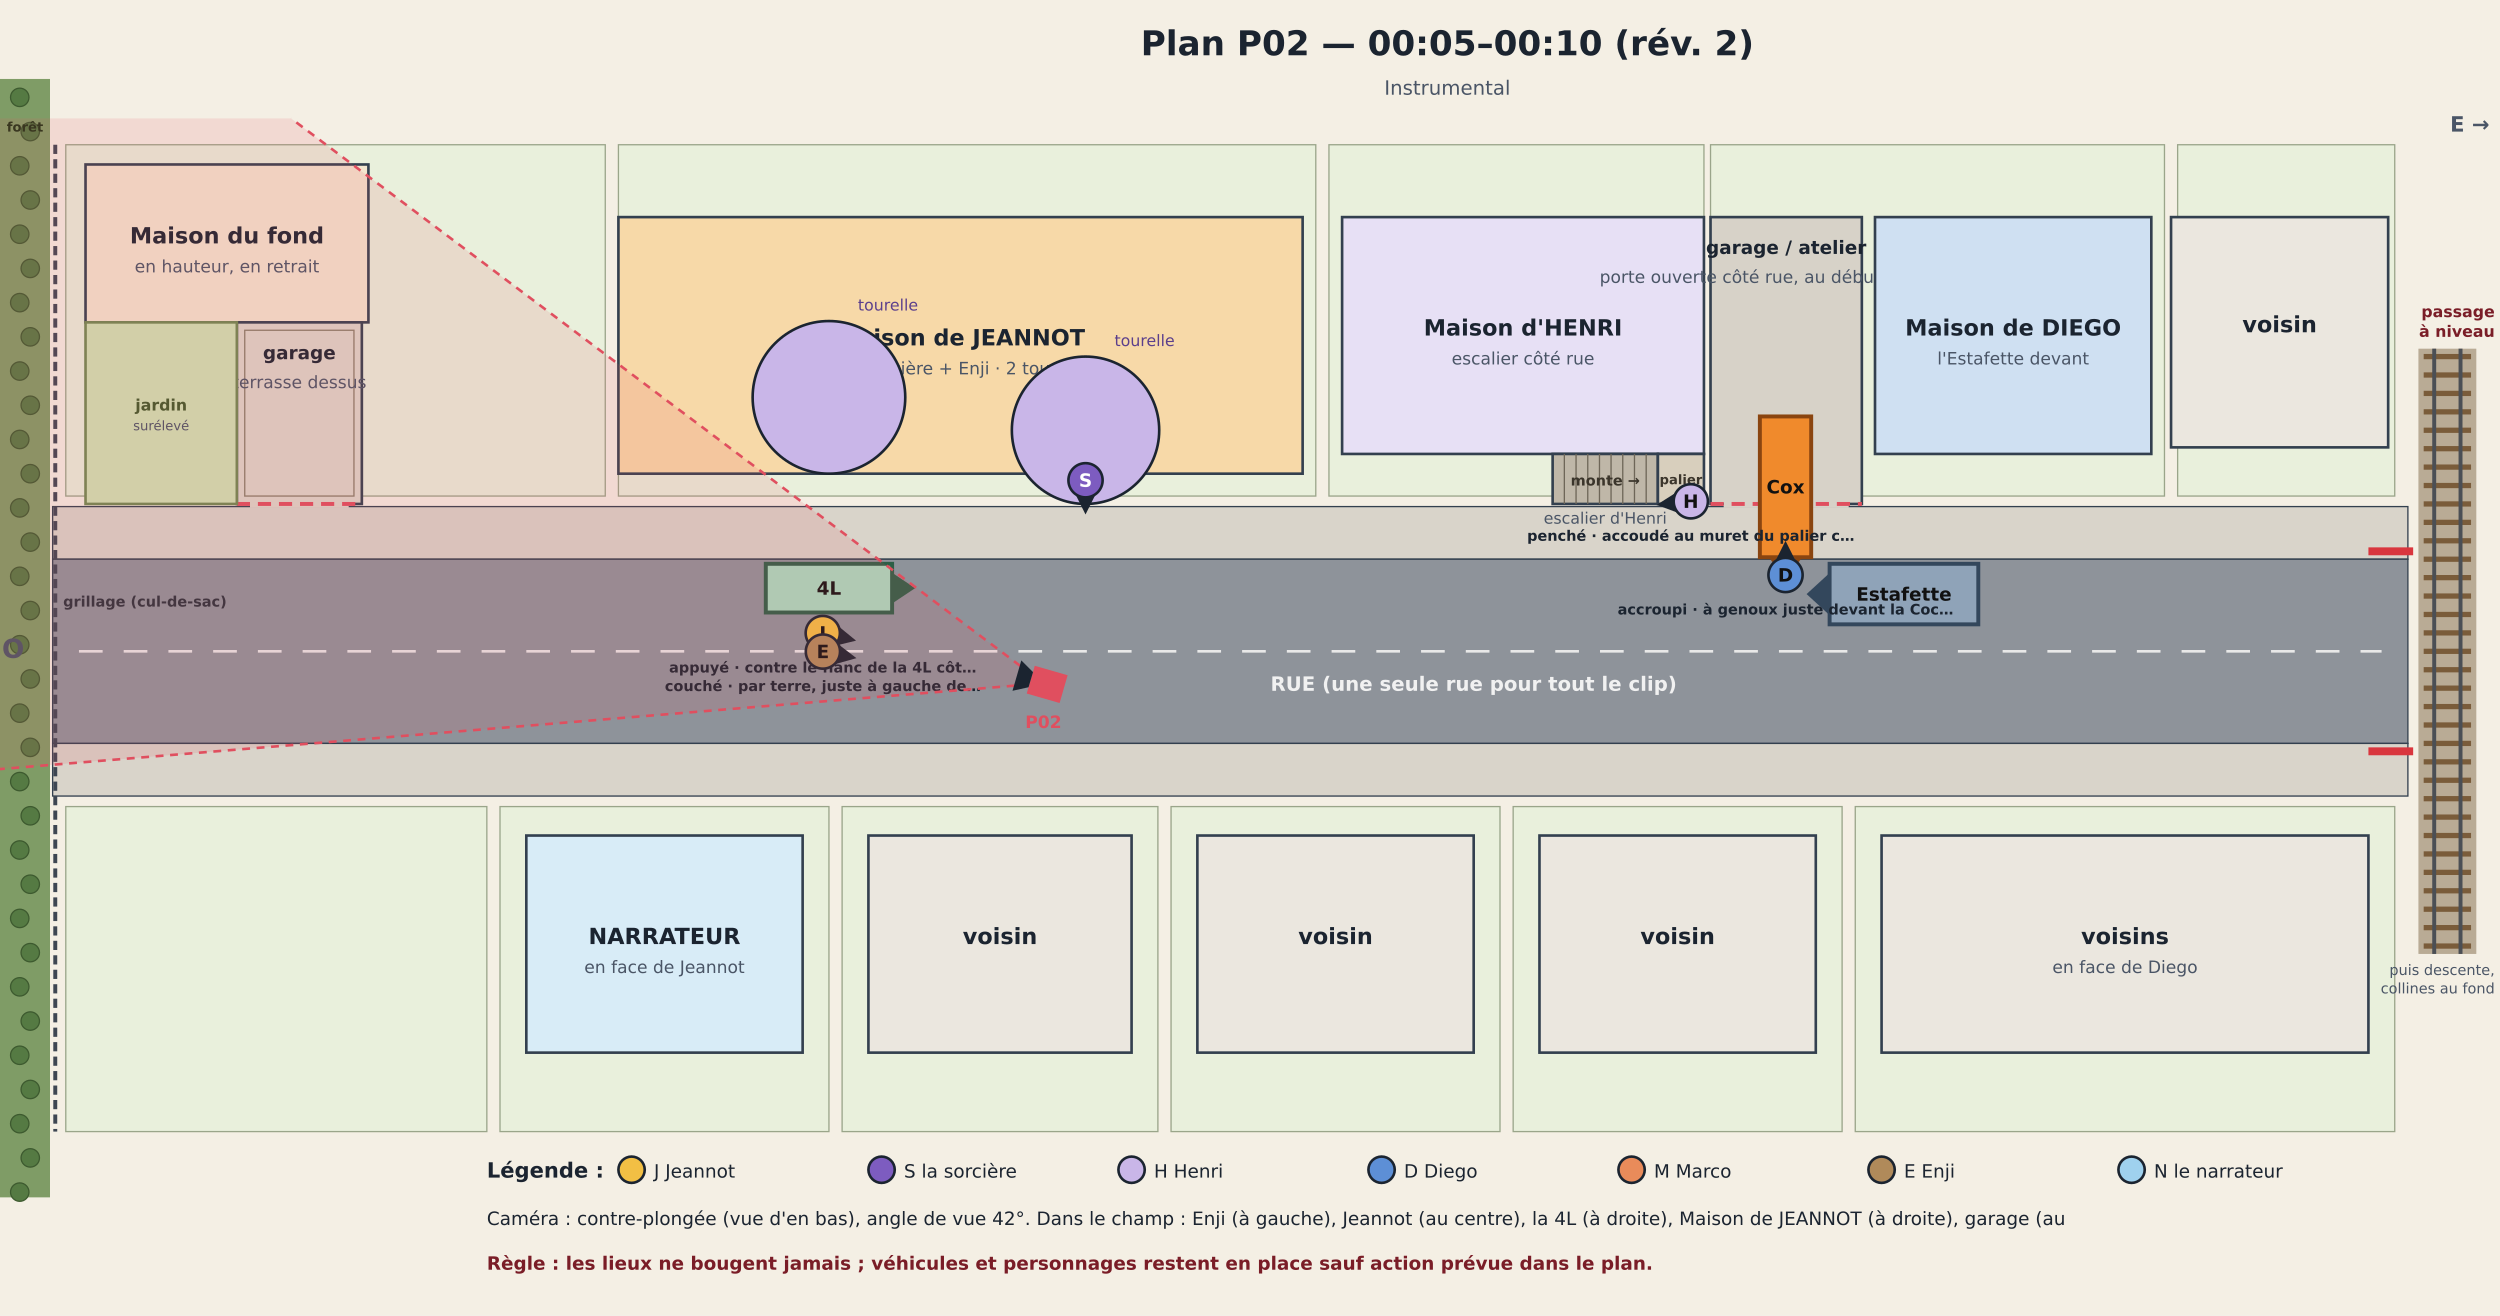
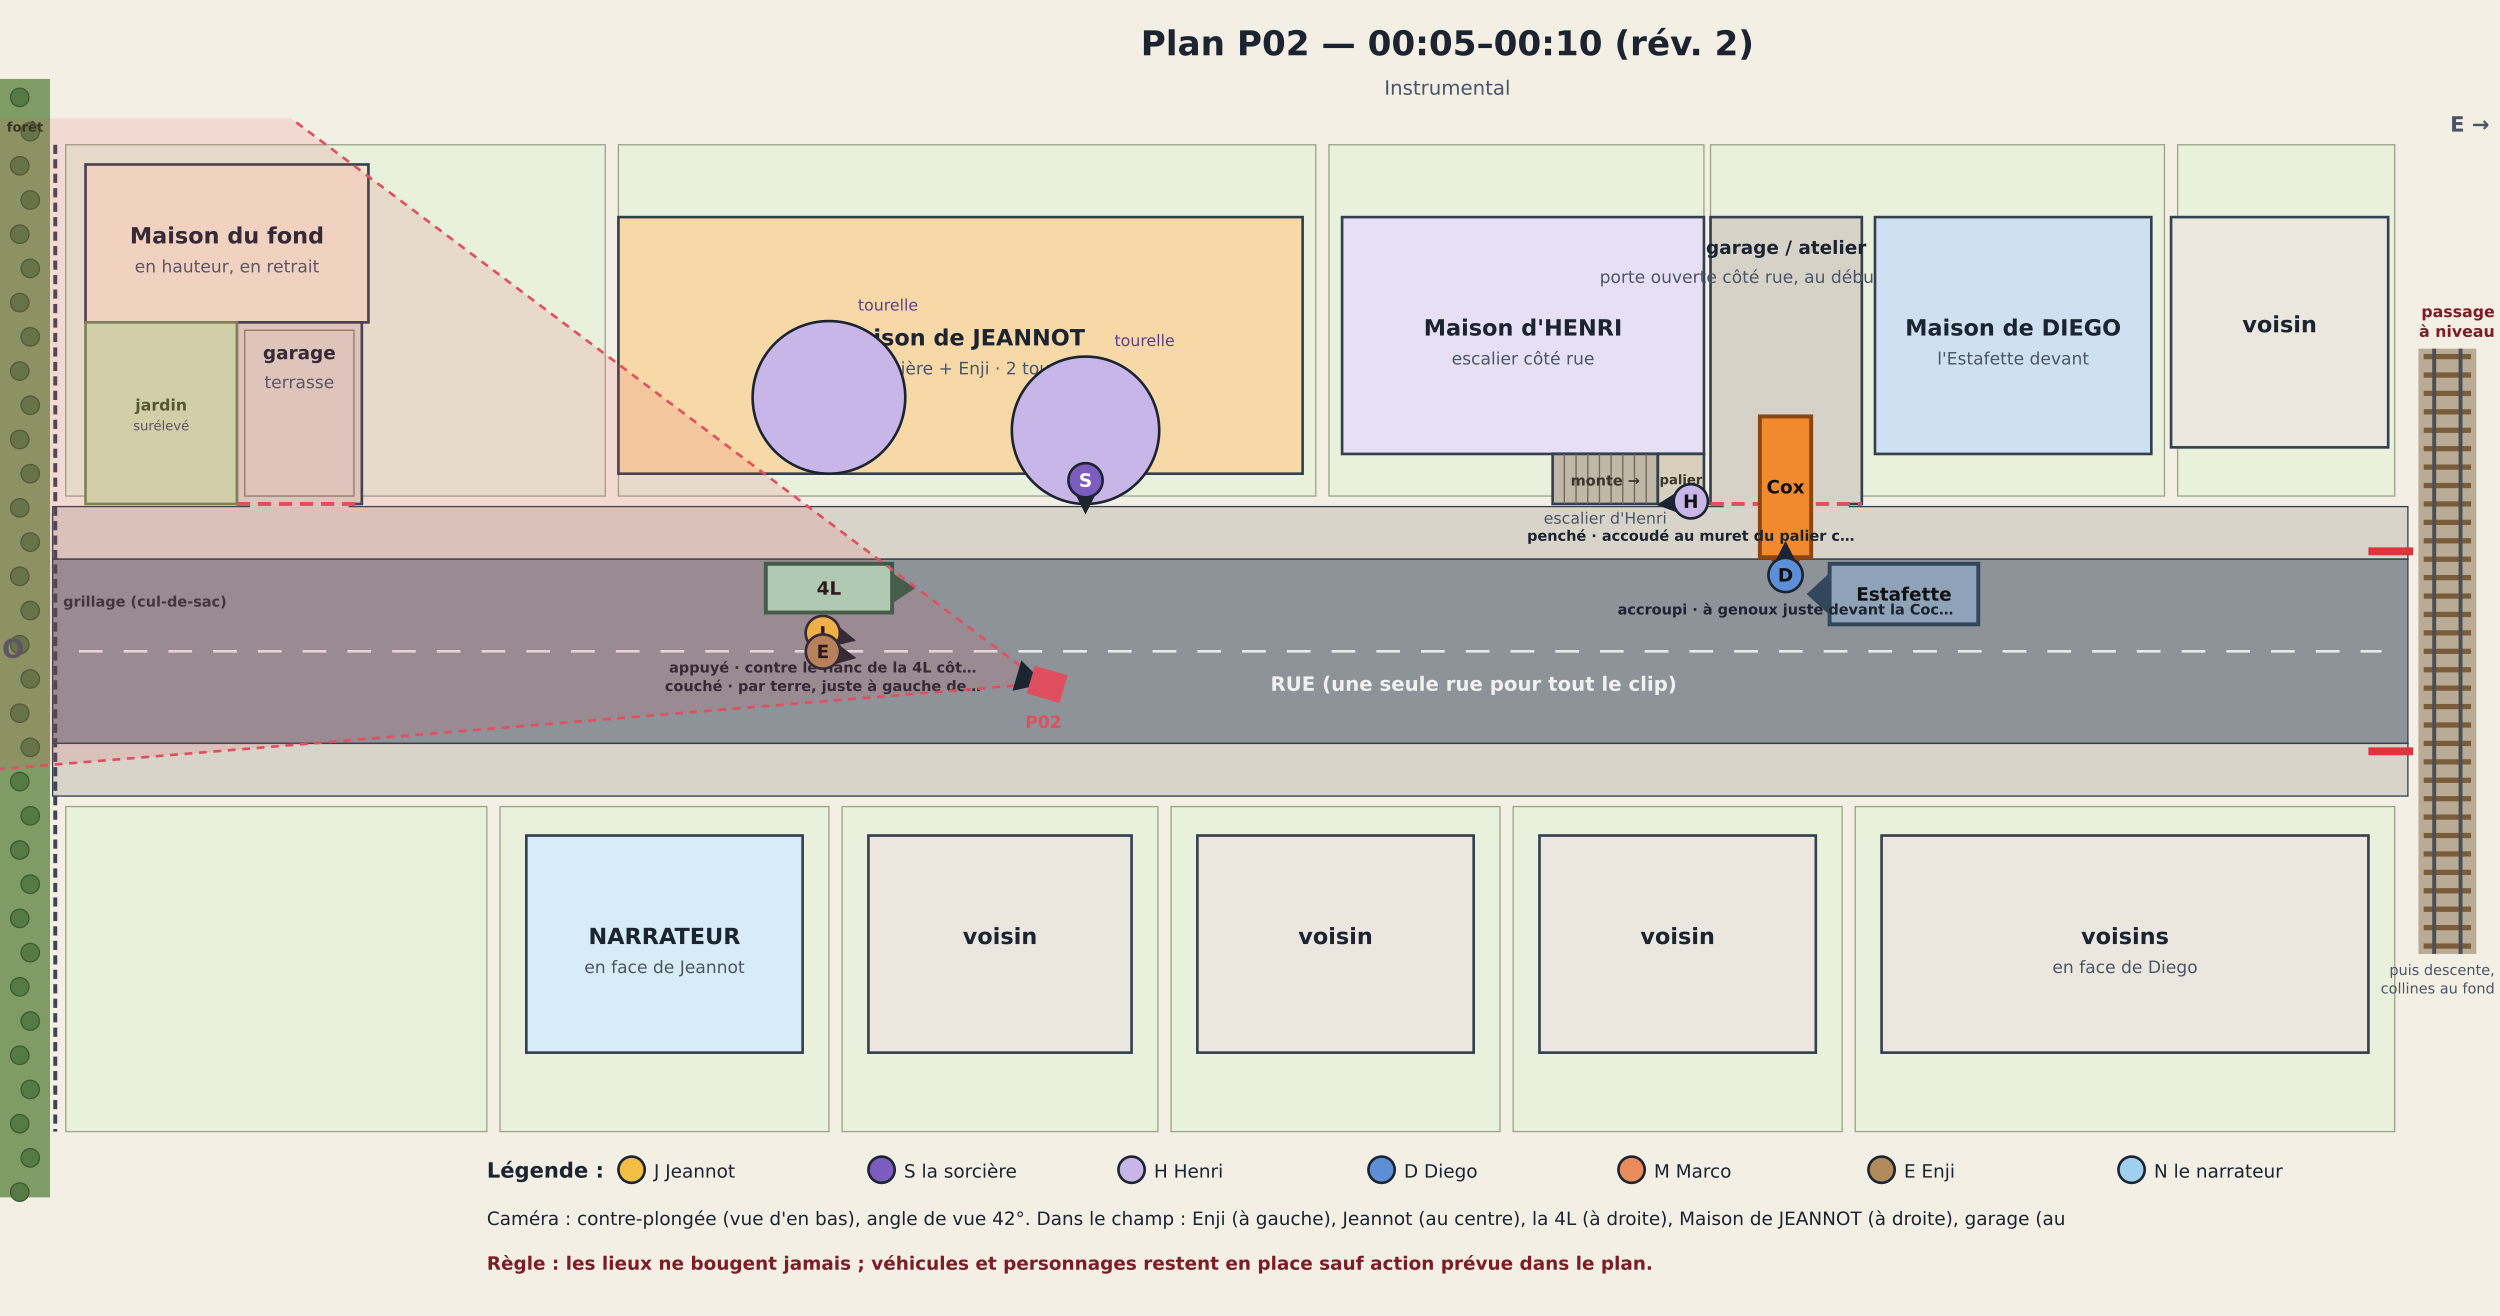
<svg xmlns="http://www.w3.org/2000/svg" width="1900" height="1000" viewBox="-300 0 1900 1000" font-family="DejaVu Sans, Arial, sans-serif">
  <defs>
    <clipPath id="zone">
      <rect x="-300" y="90" width="1900" height="780" />
    </clipPath>
  </defs>
  <rect x="-300.0" y="0.0" width="1900.0" height="1000.0" rx="0" fill="#f4efe4" stroke="none" stroke-width="0" />
  <rect x="-260.0" y="385.0" width="1790.0" height="40.0" rx="0" fill="#d9d4ca" stroke="#33404f" stroke-width="1" />
  <rect x="-260.0" y="425.0" width="1790.0" height="140.0" rx="0" fill="#8e939a" stroke="#33404f" stroke-width="1" />
  <rect x="-260.0" y="565.0" width="1790.0" height="40.0" rx="0" fill="#d9d4ca" stroke="#33404f" stroke-width="1" />
  <line x1="-240.0" y1="495.0" x2="1510.0" y2="495.0" stroke="#e8e8e8" stroke-width="2" stroke-dasharray="18 16" />
  <text x="820.0" y="525.0" font-size="15" fill="#f1f1f1" text-anchor="middle" font-weight="bold">RUE (une seule rue pour tout le clip)</text>
  <rect x="-250.0" y="110.0" width="410.0" height="267.0" rx="0" fill="#e9f0dc" stroke="#9aa58a" stroke-width="1" />
  <rect x="170.0" y="110.0" width="530.0" height="267.0" rx="0" fill="#e9f0dc" stroke="#9aa58a" stroke-width="1" />
  <rect x="710.0" y="110.0" width="285.0" height="267.0" rx="0" fill="#e9f0dc" stroke="#9aa58a" stroke-width="1" />
  <rect x="1000.0" y="110.0" width="345.0" height="267.0" rx="0" fill="#e9f0dc" stroke="#9aa58a" stroke-width="1" />
  <rect x="1355.0" y="110.0" width="165.0" height="267.0" rx="0" fill="#e9f0dc" stroke="#9aa58a" stroke-width="1" />
  <rect x="-250.0" y="613.0" width="320.0" height="247.0" rx="0" fill="#e9f0dc" stroke="#9aa58a" stroke-width="1" />
  <rect x="80.0" y="613.0" width="250.0" height="247.0" rx="0" fill="#e9f0dc" stroke="#9aa58a" stroke-width="1" />
  <rect x="340.0" y="613.0" width="240.0" height="247.0" rx="0" fill="#e9f0dc" stroke="#9aa58a" stroke-width="1" />
  <rect x="590.0" y="613.0" width="250.0" height="247.0" rx="0" fill="#e9f0dc" stroke="#9aa58a" stroke-width="1" />
  <rect x="850.0" y="613.0" width="250.0" height="247.0" rx="0" fill="#e9f0dc" stroke="#9aa58a" stroke-width="1" />
  <rect x="1110.0" y="613.0" width="410.0" height="247.0" rx="0" fill="#e9f0dc" stroke="#9aa58a" stroke-width="1" />
  <rect x="170.0" y="165.0" width="520.0" height="195.0" rx="0" fill="#f7d9a8" stroke="#33404f" stroke-width="2" />
  <text x="430.0" y="262.5" font-size="17" fill="#1b2430" text-anchor="middle" font-weight="bold">Maison de JEANNOT</text>
  <text x="430.0" y="284.5" font-size="13" fill="#4a5566" text-anchor="middle">+ la sorcière + Enji · 2 tourelles</text>
  <rect x="720.0" y="165.0" width="275.0" height="180.0" rx="0" fill="#e7e0f5" stroke="#33404f" stroke-width="2" />
  <text x="857.5" y="255.0" font-size="17" fill="#1b2430" text-anchor="middle" font-weight="bold">Maison d'HENRI</text>
  <text x="857.5" y="277.0" font-size="13" fill="#4a5566" text-anchor="middle">escalier côté rue</text>
  <rect x="1350.0" y="165.0" width="165.0" height="175.0" rx="0" fill="#ebe7df" stroke="#33404f" stroke-width="2" />
  <text x="1432.5" y="252.5" font-size="17" fill="#1b2430" text-anchor="middle" font-weight="bold">voisin</text>
  <rect x="1000.0" y="165.0" width="115.0" height="218.0" rx="0" fill="#d7d2c8" stroke="#33404f" stroke-width="2" />
  <line x1="1010.0" y1="383.0" x2="1105.0" y2="383.0" stroke="#d7d2c8" stroke-width="6" />
  <line x1="1000.0" y1="383.0" x2="1115.0" y2="383.0" stroke="#e04f5f" stroke-width="3" stroke-dasharray="10 6" />
  <text x="1057.5" y="193.0" font-size="14" fill="#1b2430" text-anchor="middle" font-weight="bold">garage / atelier</text>
  <text x="1057.5" y="215.0" font-size="13" fill="#4a5566" text-anchor="middle">porte ouverte côté rue, au début du trottoir</text>
  <rect x="1125.0" y="165.0" width="210.0" height="180.0" rx="0" fill="#cfe0f2" stroke="#33404f" stroke-width="2" />
  <text x="1230.0" y="255.0" font-size="17" fill="#1b2430" text-anchor="middle" font-weight="bold">Maison de DIEGO</text>
  <text x="1230.0" y="277.0" font-size="13" fill="#4a5566" text-anchor="middle">l'Estafette devant</text>
  <rect x="100.0" y="635.0" width="210.0" height="165.0" rx="0" fill="#d8ecf7" stroke="#33404f" stroke-width="2" />
  <text x="205.0" y="717.5" font-size="17" fill="#1b2430" text-anchor="middle" font-weight="bold">NARRATEUR</text>
  <text x="205.0" y="739.5" font-size="13" fill="#4a5566" text-anchor="middle">en face de Jeannot</text>
  <rect x="360.0" y="635.0" width="200.0" height="165.0" rx="0" fill="#ebe7df" stroke="#33404f" stroke-width="2" />
  <text x="460.0" y="717.5" font-size="17" fill="#1b2430" text-anchor="middle" font-weight="bold">voisin</text>
  <rect x="610.0" y="635.0" width="210.0" height="165.0" rx="0" fill="#ebe7df" stroke="#33404f" stroke-width="2" />
  <text x="715.0" y="717.5" font-size="17" fill="#1b2430" text-anchor="middle" font-weight="bold">voisin</text>
  <rect x="870.0" y="635.0" width="210.0" height="165.0" rx="0" fill="#ebe7df" stroke="#33404f" stroke-width="2" />
  <text x="975.0" y="717.5" font-size="17" fill="#1b2430" text-anchor="middle" font-weight="bold">voisin</text>
  <rect x="1130.0" y="635.0" width="370.0" height="165.0" rx="0" fill="#ebe7df" stroke="#33404f" stroke-width="2" />
  <text x="1315.0" y="717.5" font-size="17" fill="#1b2430" text-anchor="middle" font-weight="bold">voisins</text>
  <text x="1315.0" y="739.5" font-size="13" fill="#4a5566" text-anchor="middle">en face de Diego</text>
  <rect x="-235.0" y="125.0" width="215.0" height="120.0" rx="0" fill="#f3e6cf" stroke="#33404f" stroke-width="2" />
  <text x="-127.5" y="185.0" font-size="17" fill="#1b2430" text-anchor="middle" font-weight="bold">Maison du fond</text>
  <text x="-127.5" y="207.0" font-size="13" fill="#4a5566" text-anchor="middle">en hauteur, en retrait</text>
  <rect x="-120.0" y="245.0" width="95.0" height="138.0" rx="0" fill="#ddd6ca" stroke="#33404f" stroke-width="2" />
  <rect x="-114.0" y="251.0" width="83.0" height="126.0" rx="0" fill="none" stroke="#8a7f6a" stroke-width="1" />
  <line x1="-110.0" y1="383.0" x2="-35.0" y2="383.0" stroke="#ddd6ca" stroke-width="6" />
  <line x1="-120.0" y1="383.0" x2="-25.0" y2="383.0" stroke="#e04f5f" stroke-width="3" stroke-dasharray="10 6" />
  <text x="-72.5" y="273.0" font-size="14" fill="#1b2430" text-anchor="middle" font-weight="bold">garage</text>
-   <text x="-72.5" y="295.0" font-size="13" fill="#4a5566" text-anchor="middle">terrasse dessus</text>
+   <text x="-72.5" y="295.0" font-size="13" fill="#4a5566" text-anchor="middle">terrasse</text>
  <circle cx="330.0" cy="302.0" r="58" fill="#c9b6e8" stroke="#1b2430" stroke-width="2" />
  <text x="352.0" y="236.0" font-size="12" fill="#5b3f8c" text-anchor="start">tourelle</text>
  <circle cx="525.0" cy="327.0" r="56" fill="#c9b6e8" stroke="#1b2430" stroke-width="2" />
  <text x="547.0" y="263.0" font-size="12" fill="#5b3f8c" text-anchor="start">tourelle</text>
  <rect x="880.0" y="345.0" width="80.0" height="38.0" rx="0" fill="#bfb7a8" stroke="#33404f" stroke-width="2" />
  <line x1="888.9" y1="345.0" x2="888.9" y2="383.0" stroke="#6e6658" stroke-width="1" />
  <line x1="897.8" y1="345.0" x2="897.8" y2="383.0" stroke="#6e6658" stroke-width="1" />
  <line x1="906.7" y1="345.0" x2="906.7" y2="383.0" stroke="#6e6658" stroke-width="1" />
  <line x1="915.6" y1="345.0" x2="915.6" y2="383.0" stroke="#6e6658" stroke-width="1" />
  <line x1="924.4" y1="345.0" x2="924.4" y2="383.0" stroke="#6e6658" stroke-width="1" />
  <line x1="933.3" y1="345.0" x2="933.3" y2="383.0" stroke="#6e6658" stroke-width="1" />
  <line x1="942.2" y1="345.0" x2="942.2" y2="383.0" stroke="#6e6658" stroke-width="1" />
  <line x1="951.1" y1="345.0" x2="951.1" y2="383.0" stroke="#6e6658" stroke-width="1" />
  <text x="920.0" y="369.0" font-size="11" fill="#3b352b" text-anchor="middle" font-weight="bold">monte →</text>
  <rect x="960.0" y="345.0" width="35.0" height="38.0" rx="0" fill="#d8cfbd" stroke="#33404f" stroke-width="2" />
  <text x="977.5" y="368.0" font-size="10" fill="#3b352b" text-anchor="middle" font-weight="bold">palier</text>
  <text x="920.0" y="398.0" font-size="12" fill="#4a5566" text-anchor="middle">escalier d'Henri</text>
  <rect x="1538.0" y="265.0" width="44.0" height="460.0" rx="0" fill="#b9ab95" stroke="none" stroke-width="0" />
  <line x1="1542.0" y1="271.0" x2="1578.0" y2="271.0" stroke="#7a5c3a" stroke-width="4" />
  <line x1="1542.0" y1="285.0" x2="1578.0" y2="285.0" stroke="#7a5c3a" stroke-width="4" />
  <line x1="1542.0" y1="299.0" x2="1578.0" y2="299.0" stroke="#7a5c3a" stroke-width="4" />
  <line x1="1542.0" y1="313.0" x2="1578.0" y2="313.0" stroke="#7a5c3a" stroke-width="4" />
  <line x1="1542.0" y1="327.0" x2="1578.0" y2="327.0" stroke="#7a5c3a" stroke-width="4" />
  <line x1="1542.0" y1="341.0" x2="1578.0" y2="341.0" stroke="#7a5c3a" stroke-width="4" />
  <line x1="1542.0" y1="355.0" x2="1578.0" y2="355.0" stroke="#7a5c3a" stroke-width="4" />
  <line x1="1542.0" y1="369.0" x2="1578.0" y2="369.0" stroke="#7a5c3a" stroke-width="4" />
  <line x1="1542.0" y1="383.0" x2="1578.0" y2="383.0" stroke="#7a5c3a" stroke-width="4" />
  <line x1="1542.0" y1="397.0" x2="1578.0" y2="397.0" stroke="#7a5c3a" stroke-width="4" />
  <line x1="1542.0" y1="411.0" x2="1578.0" y2="411.0" stroke="#7a5c3a" stroke-width="4" />
  <line x1="1542.0" y1="425.0" x2="1578.0" y2="425.0" stroke="#7a5c3a" stroke-width="4" />
  <line x1="1542.0" y1="439.0" x2="1578.0" y2="439.0" stroke="#7a5c3a" stroke-width="4" />
  <line x1="1542.0" y1="453.0" x2="1578.0" y2="453.0" stroke="#7a5c3a" stroke-width="4" />
  <line x1="1542.0" y1="467.0" x2="1578.0" y2="467.0" stroke="#7a5c3a" stroke-width="4" />
  <line x1="1542.0" y1="481.0" x2="1578.0" y2="481.0" stroke="#7a5c3a" stroke-width="4" />
  <line x1="1542.0" y1="495.0" x2="1578.0" y2="495.0" stroke="#7a5c3a" stroke-width="4" />
  <line x1="1542.0" y1="509.0" x2="1578.0" y2="509.0" stroke="#7a5c3a" stroke-width="4" />
  <line x1="1542.0" y1="523.0" x2="1578.0" y2="523.0" stroke="#7a5c3a" stroke-width="4" />
  <line x1="1542.0" y1="537.0" x2="1578.0" y2="537.0" stroke="#7a5c3a" stroke-width="4" />
  <line x1="1542.0" y1="551.0" x2="1578.0" y2="551.0" stroke="#7a5c3a" stroke-width="4" />
  <line x1="1542.0" y1="565.0" x2="1578.0" y2="565.0" stroke="#7a5c3a" stroke-width="4" />
  <line x1="1542.0" y1="579.0" x2="1578.0" y2="579.0" stroke="#7a5c3a" stroke-width="4" />
  <line x1="1542.0" y1="593.0" x2="1578.0" y2="593.0" stroke="#7a5c3a" stroke-width="4" />
  <line x1="1542.0" y1="607.0" x2="1578.0" y2="607.0" stroke="#7a5c3a" stroke-width="4" />
  <line x1="1542.0" y1="621.0" x2="1578.0" y2="621.0" stroke="#7a5c3a" stroke-width="4" />
  <line x1="1542.0" y1="635.0" x2="1578.0" y2="635.0" stroke="#7a5c3a" stroke-width="4" />
  <line x1="1542.0" y1="649.0" x2="1578.0" y2="649.0" stroke="#7a5c3a" stroke-width="4" />
  <line x1="1542.0" y1="663.0" x2="1578.0" y2="663.0" stroke="#7a5c3a" stroke-width="4" />
  <line x1="1542.0" y1="677.0" x2="1578.0" y2="677.0" stroke="#7a5c3a" stroke-width="4" />
  <line x1="1542.0" y1="691.0" x2="1578.0" y2="691.0" stroke="#7a5c3a" stroke-width="4" />
  <line x1="1542.0" y1="705.0" x2="1578.0" y2="705.0" stroke="#7a5c3a" stroke-width="4" />
  <line x1="1542.0" y1="719.0" x2="1578.0" y2="719.0" stroke="#7a5c3a" stroke-width="4" />
  <line x1="1550.0" y1="265.0" x2="1550.0" y2="725.0" stroke="#4b4f55" stroke-width="3" />
  <line x1="1570.0" y1="265.0" x2="1570.0" y2="725.0" stroke="#4b4f55" stroke-width="3" />
  <line x1="1534.0" y1="419.0" x2="1500.0" y2="419.0" stroke="#d9363e" stroke-width="6" />
  <line x1="1534.0" y1="571.0" x2="1500.0" y2="571.0" stroke="#d9363e" stroke-width="6" />
  <text x="1596.0" y="241.0" font-size="12" fill="#7a1d27" text-anchor="end" font-weight="bold">passage</text>
  <text x="1596.0" y="256.0" font-size="12" fill="#7a1d27" text-anchor="end" font-weight="bold">à niveau</text>
  <text x="1596.0" y="741.0" font-size="11" fill="#4a5566" text-anchor="end">puis descente,</text>
  <text x="1596.0" y="755.0" font-size="11" fill="#4a5566" text-anchor="end">collines au fond</text>
  <rect x="-235.0" y="245.0" width="115.0" height="138.0" rx="0" fill="#cfe3b4" stroke="#6f8a52" stroke-width="2" />
  <text x="-177.5" y="312.0" font-size="12" fill="#3f5a2a" text-anchor="middle" font-weight="bold">jardin</text>
  <text x="-177.5" y="327.0" font-size="10" fill="#4a5566" text-anchor="middle">surélevé</text>
  <line x1="-258.0" y1="110.0" x2="-258.0" y2="860.0" stroke="#3d4652" stroke-width="3" stroke-dasharray="7 4" />
  <text x="-252.0" y="461.0" font-size="11" fill="#2b323b" text-anchor="start" font-weight="bold">grillage (cul-de-sac)</text>
  <rect x="-300.0" y="60.0" width="38.0" height="850.0" rx="0" fill="#7f9c66" stroke="none" stroke-width="0" />
  <circle cx="-285.0" cy="74.0" r="7" fill="#557a43" stroke="#3d5a2f" stroke-width="1" />
  <circle cx="-277.0" cy="100.0" r="7" fill="#557a43" stroke="#3d5a2f" stroke-width="1" />
  <circle cx="-285.0" cy="126.0" r="7" fill="#557a43" stroke="#3d5a2f" stroke-width="1" />
  <circle cx="-277.0" cy="152.0" r="7" fill="#557a43" stroke="#3d5a2f" stroke-width="1" />
  <circle cx="-285.0" cy="178.0" r="7" fill="#557a43" stroke="#3d5a2f" stroke-width="1" />
  <circle cx="-277.0" cy="204.0" r="7" fill="#557a43" stroke="#3d5a2f" stroke-width="1" />
  <circle cx="-285.0" cy="230.0" r="7" fill="#557a43" stroke="#3d5a2f" stroke-width="1" />
  <circle cx="-277.0" cy="256.0" r="7" fill="#557a43" stroke="#3d5a2f" stroke-width="1" />
  <circle cx="-285.0" cy="282.0" r="7" fill="#557a43" stroke="#3d5a2f" stroke-width="1" />
  <circle cx="-277.0" cy="308.0" r="7" fill="#557a43" stroke="#3d5a2f" stroke-width="1" />
  <circle cx="-285.0" cy="334.0" r="7" fill="#557a43" stroke="#3d5a2f" stroke-width="1" />
  <circle cx="-277.0" cy="360.0" r="7" fill="#557a43" stroke="#3d5a2f" stroke-width="1" />
  <circle cx="-285.0" cy="386.0" r="7" fill="#557a43" stroke="#3d5a2f" stroke-width="1" />
  <circle cx="-277.0" cy="412.0" r="7" fill="#557a43" stroke="#3d5a2f" stroke-width="1" />
  <circle cx="-285.0" cy="438.0" r="7" fill="#557a43" stroke="#3d5a2f" stroke-width="1" />
  <circle cx="-277.0" cy="464.0" r="7" fill="#557a43" stroke="#3d5a2f" stroke-width="1" />
  <circle cx="-285.0" cy="490.0" r="7" fill="#557a43" stroke="#3d5a2f" stroke-width="1" />
  <circle cx="-277.0" cy="516.0" r="7" fill="#557a43" stroke="#3d5a2f" stroke-width="1" />
  <circle cx="-285.0" cy="542.0" r="7" fill="#557a43" stroke="#3d5a2f" stroke-width="1" />
  <circle cx="-277.0" cy="568.0" r="7" fill="#557a43" stroke="#3d5a2f" stroke-width="1" />
  <circle cx="-285.0" cy="594.0" r="7" fill="#557a43" stroke="#3d5a2f" stroke-width="1" />
  <circle cx="-277.0" cy="620.0" r="7" fill="#557a43" stroke="#3d5a2f" stroke-width="1" />
  <circle cx="-285.0" cy="646.0" r="7" fill="#557a43" stroke="#3d5a2f" stroke-width="1" />
  <circle cx="-277.0" cy="672.0" r="7" fill="#557a43" stroke="#3d5a2f" stroke-width="1" />
  <circle cx="-285.0" cy="698.0" r="7" fill="#557a43" stroke="#3d5a2f" stroke-width="1" />
  <circle cx="-277.0" cy="724.0" r="7" fill="#557a43" stroke="#3d5a2f" stroke-width="1" />
  <circle cx="-285.0" cy="750.0" r="7" fill="#557a43" stroke="#3d5a2f" stroke-width="1" />
  <circle cx="-277.0" cy="776.0" r="7" fill="#557a43" stroke="#3d5a2f" stroke-width="1" />
  <circle cx="-285.0" cy="802.0" r="7" fill="#557a43" stroke="#3d5a2f" stroke-width="1" />
  <circle cx="-277.0" cy="828.0" r="7" fill="#557a43" stroke="#3d5a2f" stroke-width="1" />
  <circle cx="-285.0" cy="854.0" r="7" fill="#557a43" stroke="#3d5a2f" stroke-width="1" />
  <circle cx="-277.0" cy="880.0" r="7" fill="#557a43" stroke="#3d5a2f" stroke-width="1" />
  <circle cx="-285.0" cy="906.0" r="7" fill="#557a43" stroke="#3d5a2f" stroke-width="1" />
  <text x="-281.0" y="100.0" font-size="10" fill="#1f3316" text-anchor="middle" font-weight="bold">forêt</text>
  <text x="-290.0" y="500.0" font-size="20" fill="#4a5566" text-anchor="middle" font-weight="bold">O</text>
  <text x="1592.0" y="100.0" font-size="16" fill="#4a5566" text-anchor="end" font-weight="bold">E →</text>
  <polygon points="280.5,427.0 379.5,427.0 379.5,467.0 280.5,467.0" fill="#2c5f47" fill-opacity="1.0" />
  <polygon points="283.5,430.0 376.5,430.0 376.5,464.0 283.5,464.0" fill="#a8dcc0" fill-opacity="1.0" />
  <polygon points="377.5,435.0 395.5,447.0 377.5,459.0" fill="#2c5f47" fill-opacity="1.0" />
  <text x="330.0" y="452.0" font-size="14" fill="#111" text-anchor="middle" font-weight="bold">4L</text>
  <polygon points="1205.0,476.0 1089.0,476.0 1089.0,427.0 1205.0,427.0" fill="#33475c" fill-opacity="1.0" />
  <polygon points="1202.0,473.0 1092.0,473.0 1092.0,430.0 1202.0,430.0" fill="#8fa3b8" fill-opacity="1.0" />
  <polygon points="1091.0,468.0 1073.0,451.5 1091.0,435.0" fill="#33475c" fill-opacity="1.0" />
  <text x="1147.0" y="456.5" font-size="14" fill="#111" text-anchor="middle" font-weight="bold">Estafette</text>
  <polygon points="1078.0,315.0 1078.0,425.0 1036.0,425.0 1036.0,315.0" fill="#8a4510" fill-opacity="1.0" />
  <polygon points="1075.0,318.0 1075.0,422.0 1039.0,422.0 1039.0,318.0" fill="#f08a2c" fill-opacity="1.0" />
  <polygon points="1070.0,423.0 1057.0,441.0 1044.0,423.0" fill="#8a4510" fill-opacity="1.0" />
  <text x="1057.0" y="375.0" font-size="14" fill="#111" text-anchor="middle" font-weight="bold">Cox</text>
  <polygon points="336.8,475.6 350.6,486.9 333.2,491.1" fill="#1b2430" fill-opacity="1.0" />
  <circle cx="325.3" cy="481.1" r="13" fill="#f2bf44" stroke="#1b2430" stroke-width="2" />
  <text x="325.3" y="486.1" font-size="14" fill="#111" text-anchor="middle" font-weight="bold">J</text>
  <text x="325.3" y="511.1" font-size="11" fill="#1b2430" text-anchor="middle" font-weight="bold">appuyé · contre le flanc de la 4L côt…</text>
  <polygon points="336.7,489.3 350.9,500.2 333.7,505.0" fill="#1b2430" fill-opacity="1.0" />
  <circle cx="325.4" cy="495.2" r="13" fill="#b08a5a" stroke="#1b2430" stroke-width="2" />
  <text x="325.4" y="500.2" font-size="14" fill="#111" text-anchor="middle" font-weight="bold">E</text>
  <text x="325.4" y="525.2" font-size="11" fill="#1b2430" text-anchor="middle" font-weight="bold">couché · par terre, juste à gauche de…</text>
  <polygon points="533.0,375.0 525.0,391.0 517.0,375.0" fill="#1b2430" fill-opacity="1.0" />
  <circle cx="525.0" cy="365.0" r="13" fill="#7d5cc0" stroke="#1b2430" stroke-width="2" />
  <text x="525.0" y="370.0" font-size="14" fill="#fff" text-anchor="middle" font-weight="bold">S</text>
  <polygon points="975.9,390.0 959.1,383.7 974.2,374.1" fill="#1b2430" fill-opacity="1.0" />
  <circle cx="985.0" cy="381.0" r="13" fill="#c9b6e8" stroke="#1b2430" stroke-width="2" />
  <text x="985.0" y="386.0" font-size="14" fill="#111" text-anchor="middle" font-weight="bold">H</text>
  <text x="985.0" y="411.0" font-size="11" fill="#1b2430" text-anchor="middle" font-weight="bold">penché · accoudé au muret du palier c…</text>
  <polygon points="1049.0,427.0 1057.0,411.0 1065.0,427.0" fill="#1b2430" fill-opacity="1.0" />
  <circle cx="1057.0" cy="437.0" r="13" fill="#5d8fd6" stroke="#1b2430" stroke-width="2" />
  <text x="1057.0" y="442.0" font-size="14" fill="#111" text-anchor="middle" font-weight="bold">D</text>
  <text x="1057.0" y="467.0" font-size="11" fill="#1b2430" text-anchor="middle" font-weight="bold">accroupi · à genoux juste devant la Coc…</text>
  <polygon points="493.0,519.3 -1500.3,683.2 -1106.4,-681.5" fill="#e04f5f" fill-opacity="0.14" clip-path="url(#zone)" />
  <line x1="493.0" y1="519.3" x2="-300.0" y2="584.5" stroke="#e04f5f" stroke-width="2" stroke-dasharray="6 5" />
  <line x1="493.0" y1="519.3" x2="-78.8" y2="90.0" stroke="#e04f5f" stroke-width="2" stroke-dasharray="6 5" />
  <polygon points="505.3,534.3 480.3,527.1 486.4,506.0 511.4,513.2" fill="#e04f5f" fill-opacity="1.0" />
  <polygon points="481.7,522.3 469.5,525.0 476.2,501.9 485.1,510.8" fill="#1b2430" fill-opacity="1.0" />
  <text x="493.0" y="553.3" font-size="13" fill="#e04f5f" text-anchor="middle" font-weight="bold">P02</text>
  <text x="800.0" y="42.0" font-size="26" fill="#1b2430" text-anchor="middle" font-weight="bold">Plan P02 — 00:05–00:10  (rév. 2)</text>
  <text x="800.0" y="72.0" font-size="15" fill="#4a5566" text-anchor="middle">Instrumental</text>
  <text x="70.0" y="895.0" font-size="16" fill="#1b2430" text-anchor="start" font-weight="bold">Légende :</text>
  <circle cx="180.0" cy="889.0" r="10" fill="#f2bf44" stroke="#1b2430" stroke-width="2" />
  <text x="197.0" y="895.0" font-size="14" fill="#1b2430" text-anchor="start">J  Jeannot</text>
  <circle cx="370.0" cy="889.0" r="10" fill="#7d5cc0" stroke="#1b2430" stroke-width="2" />
  <text x="387.0" y="895.0" font-size="14" fill="#1b2430" text-anchor="start">S  la sorcière</text>
  <circle cx="560.0" cy="889.0" r="10" fill="#c9b6e8" stroke="#1b2430" stroke-width="2" />
  <text x="577.0" y="895.0" font-size="14" fill="#1b2430" text-anchor="start">H  Henri</text>
  <circle cx="750.0" cy="889.0" r="10" fill="#5d8fd6" stroke="#1b2430" stroke-width="2" />
  <text x="767.0" y="895.0" font-size="14" fill="#1b2430" text-anchor="start">D  Diego</text>
  <circle cx="940.0" cy="889.0" r="10" fill="#e98b5a" stroke="#1b2430" stroke-width="2" />
  <text x="957.0" y="895.0" font-size="14" fill="#1b2430" text-anchor="start">M  Marco</text>
  <circle cx="1130.0" cy="889.0" r="10" fill="#b08a5a" stroke="#1b2430" stroke-width="2" />
  <text x="1147.0" y="895.0" font-size="14" fill="#1b2430" text-anchor="start">E  Enji</text>
  <circle cx="1320.0" cy="889.0" r="10" fill="#9fd1ee" stroke="#1b2430" stroke-width="2" />
  <text x="1337.0" y="895.0" font-size="14" fill="#1b2430" text-anchor="start">N  le narrateur</text>
  <text x="70.0" y="931.0" font-size="14" fill="#1b2430" text-anchor="start">Caméra : contre-plongée (vue d'en bas), angle de vue 42°. Dans le champ : Enji (à gauche), Jeannot (au centre), la 4L (à droite), Maison de JEANNOT (à droite), garage (au</text>
  <text x="70.0" y="965.0" font-size="14" fill="#7a1d27" text-anchor="start" font-weight="bold">Règle : les lieux ne bougent jamais ; véhicules et personnages restent en place sauf action prévue dans le plan.</text>
</svg>
